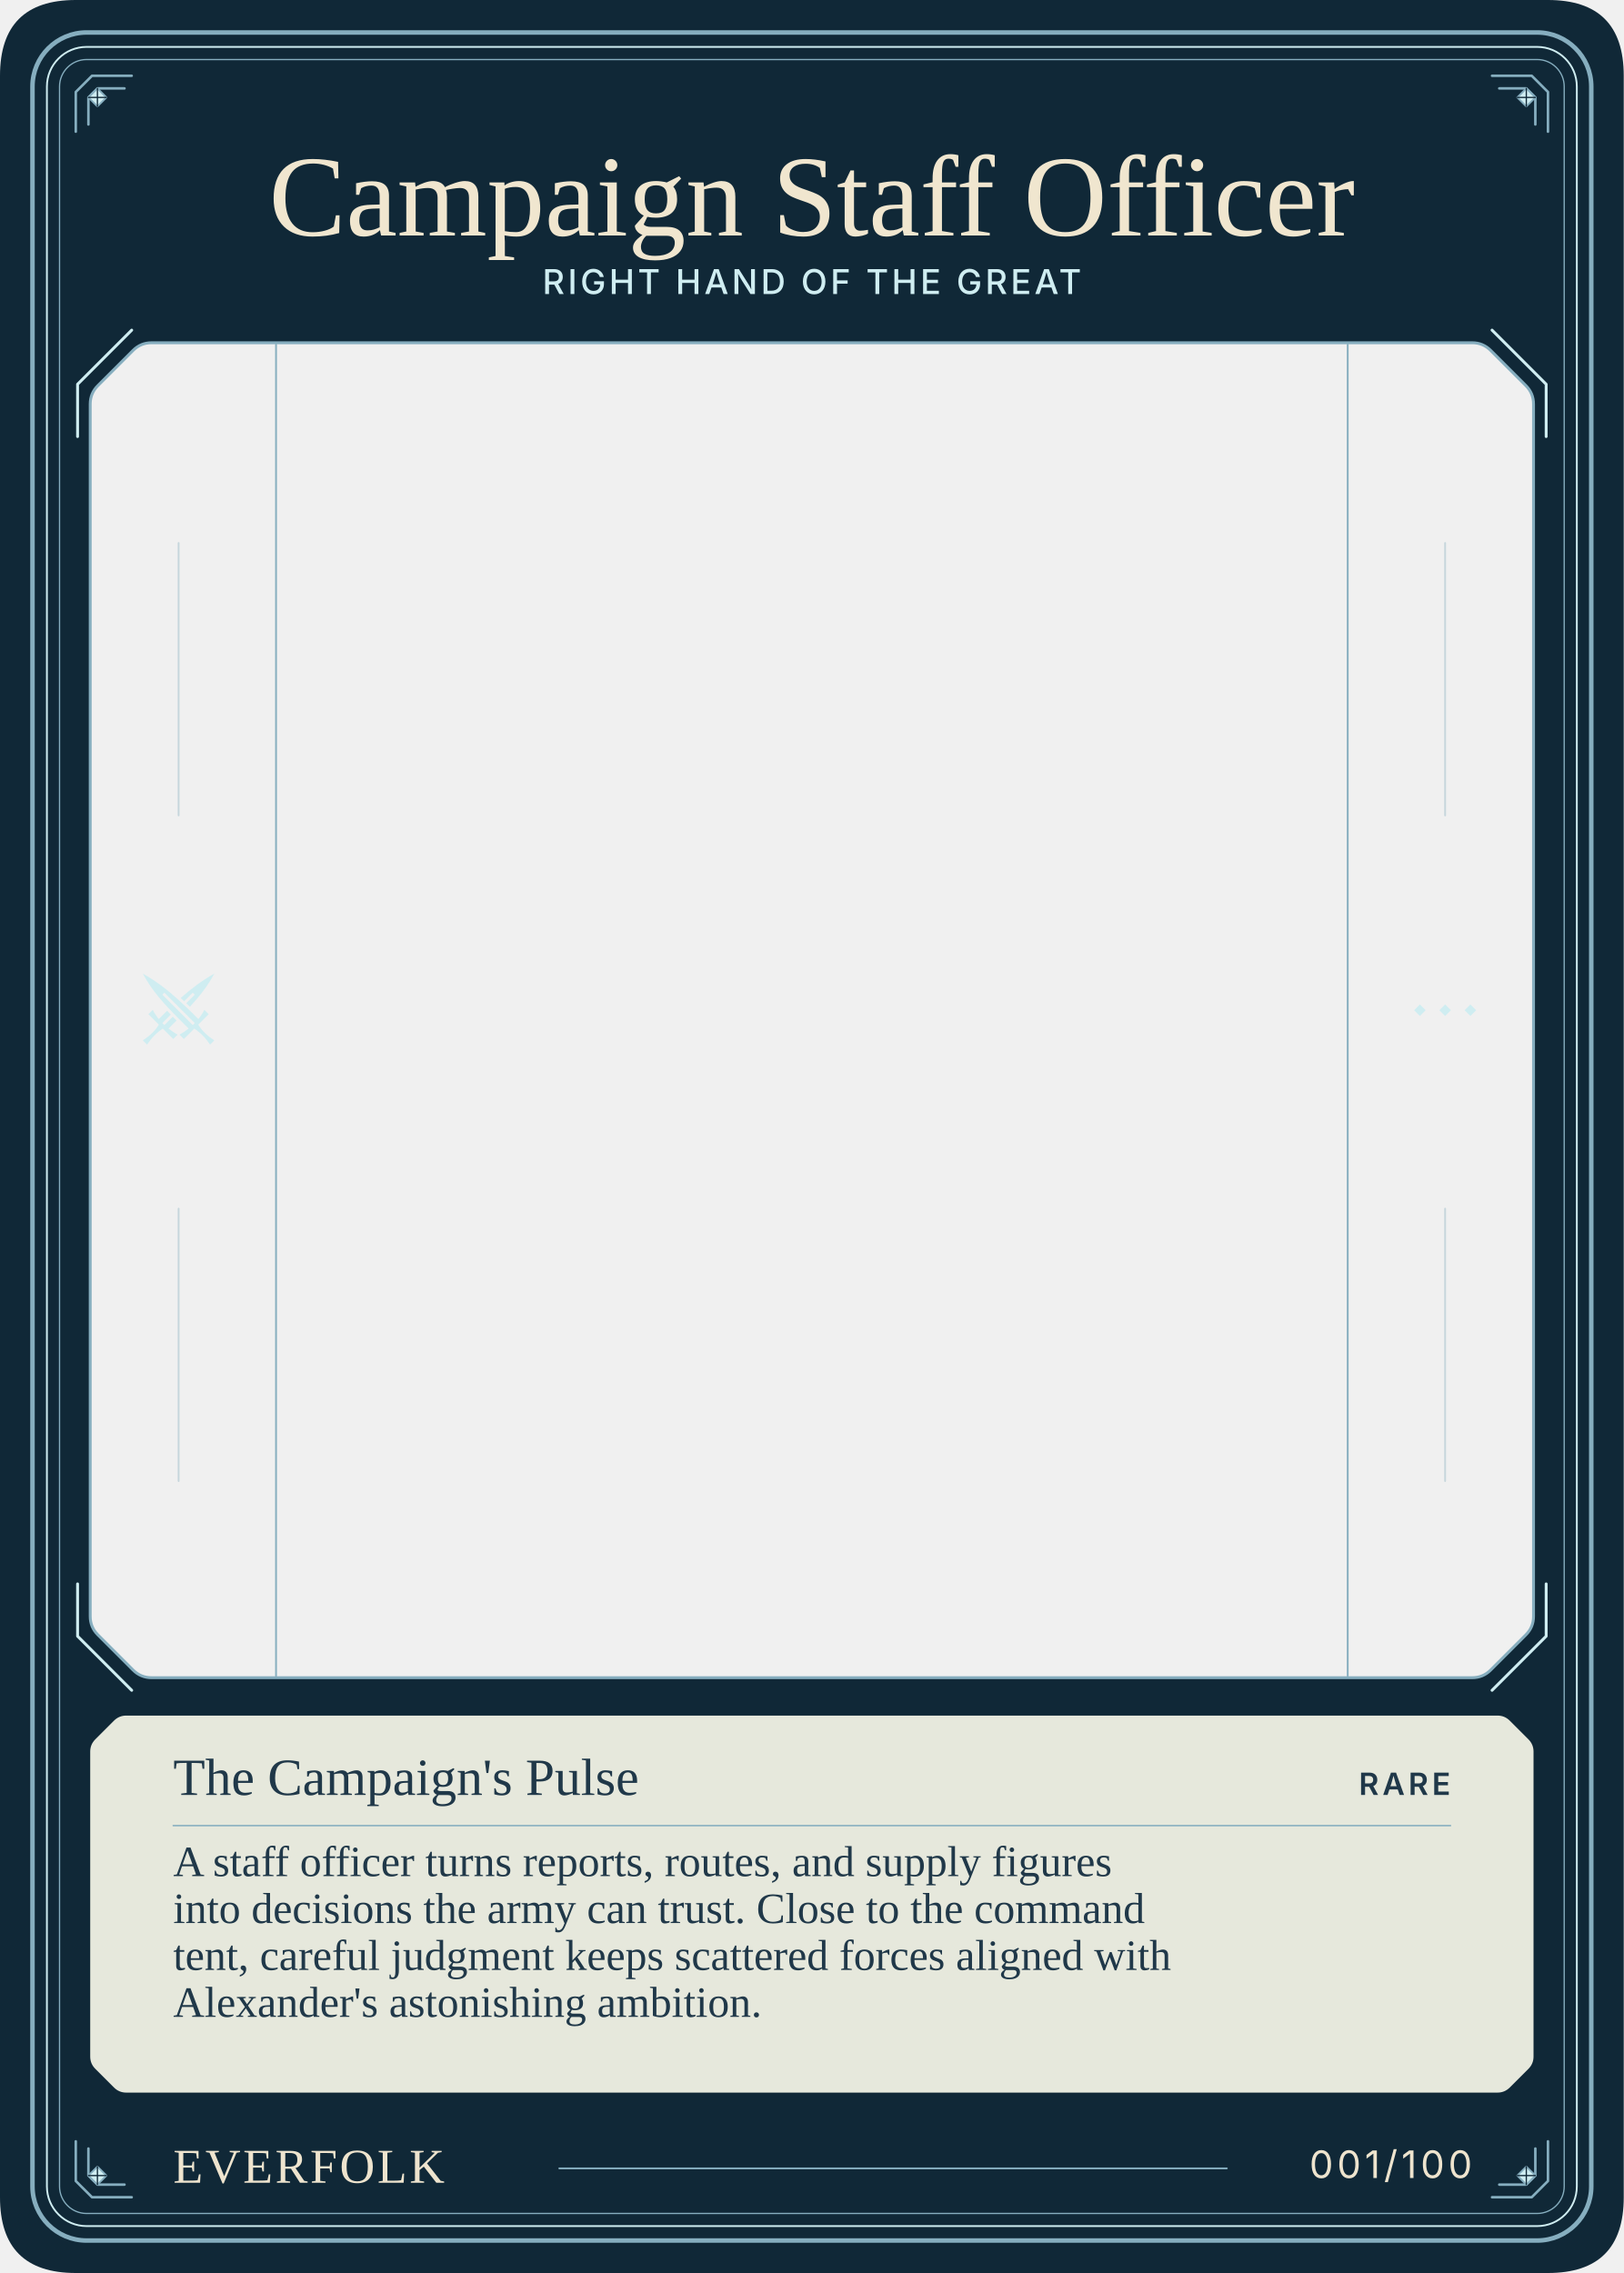
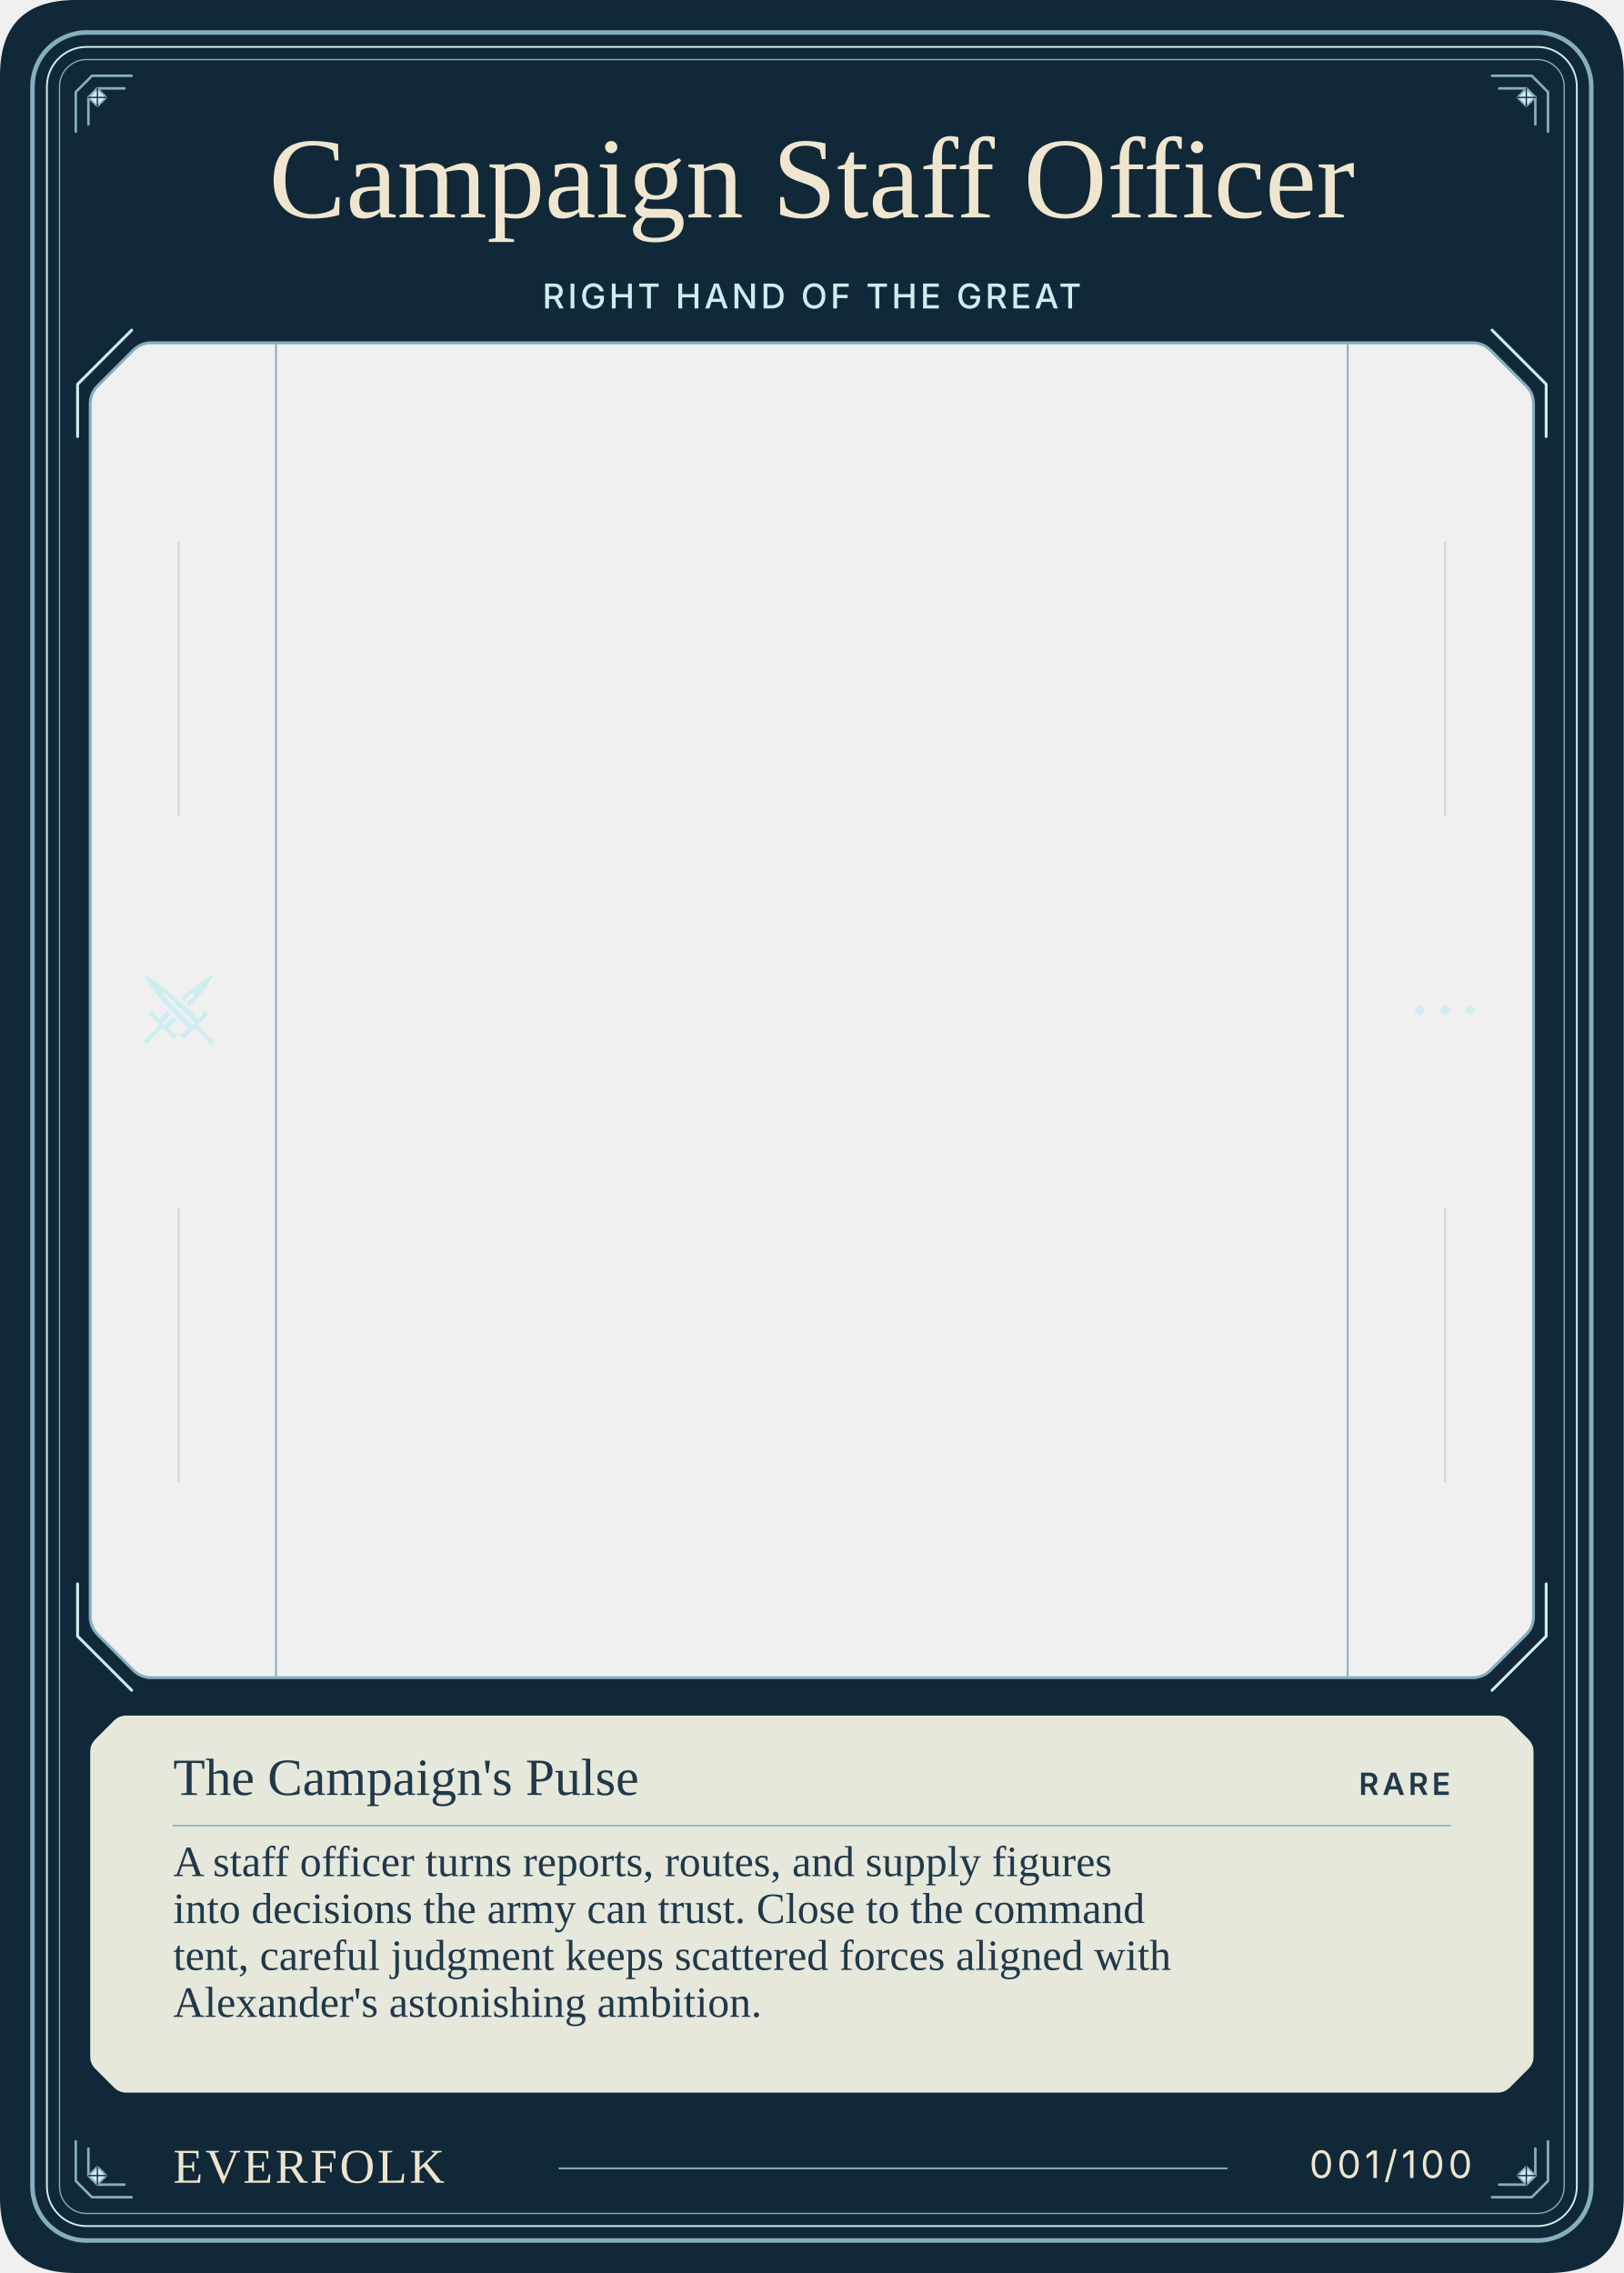
<svg xmlns="http://www.w3.org/2000/svg" width="900" height="1260" viewBox="0 0 900 1260">
  <defs>
    <clipPath id="Card_clip">
      <rect x="0" y="0" width="900" height="1260" rx="42" fill="white" stroke="none" stroke-width="1" />
    </clipPath>
    <clipPath id="Art_clip">
      <path d="M73.757 194.243Q78 190 84 190L816 190Q822 190 826.243 194.243L845.757 213.757Q850 218 850 224L850 896Q850 902 845.757 906.243L826.243 925.757Q822 930 816 930L84 930Q78 930 73.757 925.757L54.243 906.243Q50 902 50 896L50 224Q50 218 54.243 213.757Z" fill="white" stroke="none" stroke-width="1" stroke-linejoin="round" stroke-linecap="round" />
    </clipPath>
    <linearGradient id="Legend_top" x1="0" y1="0" x2="0" y2="240" gradientUnits="userSpaceOnUse">
      <stop offset="0" stop-color="#07110f" stop-opacity=".7" />
      <stop offset="1" stop-color="#07110f" stop-opacity="0" />
    </linearGradient>
    <linearGradient id="Legend_bottom" x1="0" y1="920" x2="0" y2="1260" gradientUnits="userSpaceOnUse">
      <stop offset="0" stop-color="#07110f" stop-opacity="0" />
      <stop offset=".25" stop-color="#07110f" stop-opacity=".78" />
      <stop offset="1" stop-color="#07110f" stop-opacity=".96" />
    </linearGradient>
    <radialGradient id="Aura">
      <stop offset="0" stop-color="#ffd56d" stop-opacity=".42" />
      <stop offset=".58" stop-color="#dbab44" stop-opacity=".13" />
      <stop offset="1" stop-color="#dbab44" stop-opacity="0" />
    </radialGradient>
    <linearGradient id="Gold" x1="0" y1="0" x2="0" y2="1">
      <stop offset="0" stop-color="#fff1bf" />
      <stop offset=".5" stop-color="#d8ac57" />
      <stop offset="1" stop-color="#ffdf8a" />
    </linearGradient>
  </defs>
  <g id="Standard_frame" data-name="RARE / silver-blue, faceted gems, chamfer brackets">
    <path d="M42 0H858Q900 0 900 42V1218Q900 1260 858 1260H42Q0 1260 0 1218V42Q0 0 42 0Z M73.757 194.243Q78 190 84 190L816 190Q822 190 826.243 194.243L845.757 213.757Q850 218 850 224L850 896Q850 902 845.757 906.243L826.243 925.757Q822 930 816 930L84 930Q78 930 73.757 925.757L54.243 906.243Q50 902 50 896L50 224Q50 218 54.243 213.757Z" fill="#102837" stroke="none" stroke-width="0" stroke-linejoin="round" stroke-linecap="round" fill-rule="evenodd" />
    <rect x="18" y="18" width="864" height="1224" rx="30" fill="none" stroke="#86aebf" stroke-width="2.5" />
    <rect x="26" y="26" width="848" height="1208" rx="22" fill="none" stroke="#cfedf1" stroke-width="1" />
    <rect x="33" y="33" width="834" height="1194" rx="15" fill="none" stroke="#86aebf" stroke-width="0.7" />
    <g id="Rarity_corner_ornaments" data-name="Rarity / silver-blue, faceted gems, chamfer brackets">
      <g transform="translate(42 42)">
        <path d="M0 31V9L9 0H31M7 27V12L12 7H27" fill="none" stroke="#86aebf" stroke-width="1.4" stroke-linejoin="round" stroke-linecap="round" />
        <path d="M12 7L17 12L12 17L7 12Z" fill="#cfedf1" stroke="#86aebf" stroke-width="1" stroke-linejoin="round" stroke-linecap="round" />
        <path d="M12 7V17M7 12H17" fill="none" stroke="#102837" stroke-width="0.7" stroke-linejoin="round" stroke-linecap="round" />
      </g>
      <g transform="translate(858 42) scale(-1 1)">
        <path d="M0 31V9L9 0H31M7 27V12L12 7H27" fill="none" stroke="#86aebf" stroke-width="1.4" stroke-linejoin="round" stroke-linecap="round" />
        <path d="M12 7L17 12L12 17L7 12Z" fill="#cfedf1" stroke="#86aebf" stroke-width="1" stroke-linejoin="round" stroke-linecap="round" />
        <path d="M12 7V17M7 12H17" fill="none" stroke="#102837" stroke-width="0.7" stroke-linejoin="round" stroke-linecap="round" />
      </g>
      <g transform="translate(42 1218) scale(1 -1)">
        <path d="M0 31V9L9 0H31M7 27V12L12 7H27" fill="none" stroke="#86aebf" stroke-width="1.4" stroke-linejoin="round" stroke-linecap="round" />
        <path d="M12 7L17 12L12 17L7 12Z" fill="#cfedf1" stroke="#86aebf" stroke-width="1" stroke-linejoin="round" stroke-linecap="round" />
        <path d="M12 7V17M7 12H17" fill="none" stroke="#102837" stroke-width="0.7" stroke-linejoin="round" stroke-linecap="round" />
      </g>
      <g transform="translate(858 1218) scale(-1 -1)">
        <path d="M0 31V9L9 0H31M7 27V12L12 7H27" fill="none" stroke="#86aebf" stroke-width="1.4" stroke-linejoin="round" stroke-linecap="round" />
        <path d="M12 7L17 12L12 17L7 12Z" fill="#cfedf1" stroke="#86aebf" stroke-width="1" stroke-linejoin="round" stroke-linecap="round" />
        <path d="M12 7V17M7 12H17" fill="none" stroke="#102837" stroke-width="0.7" stroke-linejoin="round" stroke-linecap="round" />
      </g>
    </g>
    <path d="M73.757 194.243Q78 190 84 190L816 190Q822 190 826.243 194.243L845.757 213.757Q850 218 850 224L850 896Q850 902 845.757 906.243L826.243 925.757Q822 930 816 930L84 930Q78 930 73.757 925.757L54.243 906.243Q50 902 50 896L50 224Q50 218 54.243 213.757Z" fill="none" stroke="#86aebf" stroke-width="1.6" stroke-linejoin="round" stroke-linecap="round" />
    <path d="M63.172 953.828Q66 951 70 951L830 951Q834 951 836.828 953.828L847.172 964.172Q850 967 850 971L850 1140Q850 1144 847.172 1146.828L836.828 1157.172Q834 1160 830 1160L70 1160Q66 1160 63.172 1157.172L52.828 1146.828Q50 1144 50 1140L50 971Q50 967 52.828 964.172Z" fill="#e6e8dc" stroke="none" stroke-width="1" stroke-linejoin="round" stroke-linecap="round" />
    <path d="M96 1012L804 1012" fill="none" stroke="#86aebf" stroke-width="0.8" stroke-linejoin="round" stroke-linecap="round" />
    <path d="M153 191L153 929" fill="none" stroke="#86aebf" stroke-width="1" stroke-linejoin="round" stroke-linecap="round" />
    <path d="M747 191L747 929" fill="none" stroke="#86aebf" stroke-width="1" stroke-linejoin="round" stroke-linecap="round" />
  </g>
  <g id="Portrait_inlay_ornaments" data-name="Portrait inlay / rank and figure emblems">
    <path d="M99 301L99 452" fill="none" stroke="#86aebf" stroke-width="1" stroke-linejoin="round" stroke-linecap="round" opacity=".4" />
    <path d="M99 670L99 821" fill="none" stroke="#86aebf" stroke-width="1" stroke-linejoin="round" stroke-linecap="round" opacity=".4" />
    <path d="M801 301L801 452" fill="none" stroke="#86aebf" stroke-width="1" stroke-linejoin="round" stroke-linecap="round" opacity=".4" />
    <path d="M801 670L801 821" fill="none" stroke="#86aebf" stroke-width="1" stroke-linejoin="round" stroke-linecap="round" opacity=".4" />
    <g id="Emblem_alexander" data-name="Figure emblem / alexander" transform="translate(77.5 538.5) scale(0.08398438)">
      <g fill="#cfedf1" transform="translate(0 0)">
        <path fill="#cfedf1" d="M19.75 14.438c59.538 112.29 142.51 202.35 232.28 292.718l3.626 3.75.063-.062c21.827 21.93 44.04 43.923 66.405 66.25-18.856 14.813-38.974 28.2-59.938 40.312l28.532 28.53 68.717-68.717c42.337 27.636 76.286 63.646 104.094 105.81l28.064-28.06c-42.47-27.493-79.74-60.206-106.03-103.876l68.936-68.938-28.53-28.53c-11.115 21.853-24.413 42.015-39.47 60.593-43.852-43.8-86.462-85.842-130.125-125.47-.224-.203-.432-.422-.656-.625C183.624 122.75 108.515 63.91 19.75 14.437zm471.875 0c-83.038 46.28-154.122 100.78-221.97 161.156l22.814 21.562 56.81-56.812 13.22 13.187-56.438 56.44 24.594 23.186c61.802-66.92 117.6-136.92 160.97-218.72zm-329.53 125.906l200.56 200.53c-4.36 4.443-8.84 8.793-13.405 13.032L148.875 153.53l13.22-13.186zm-76.69 113.28l-28.5 28.532 68.907 68.906c-26.29 43.673-63.53 76.414-106 103.907l28.063 28.06c27.807-42.164 61.758-78.174 104.094-105.81l68.718 68.717 28.53-28.53c-20.962-12.113-41.08-25.5-59.937-40.313 17.865-17.83 35.61-35.433 53.157-52.97l-24.843-25.655-55.47 55.467c-4.565-4.238-9.014-8.62-13.374-13.062l55.844-55.844-24.53-25.374c-18.28 17.856-36.602 36.06-55.158 54.594-15.068-18.587-28.38-38.758-39.5-60.625z" />
      </g>
    </g>
    <g id="Rank_marks" data-name="Rarity / 3 rank marks">
      <path d="M787 556.8L790.2 560L787 563.2L783.8 560Z" fill="#cfedf1" stroke="none" stroke-width="1" stroke-linejoin="round" stroke-linecap="round" />
      <path d="M801 556.8L804.2 560L801 563.2L797.8 560Z" fill="#cfedf1" stroke="none" stroke-width="1" stroke-linejoin="round" stroke-linecap="round" />
      <path d="M815 556.8L818.2 560L815 563.2L811.8 560Z" fill="#cfedf1" stroke="none" stroke-width="1" stroke-linejoin="round" stroke-linecap="round" />
    </g>
  </g>
  <path d="M43 242V213L73 183M857 242V213L827 183M43 878V907L73 937M857 878V907L827 937" fill="none" stroke="#cfedf1" stroke-width="1.6" stroke-linejoin="round" stroke-linecap="round" />
  <g id="Card_text_live" data-name="Card / editable type">
-     <text id="Card_title_live" data-name="Card title live" x="450" y="130.52" font-family="Source Serif 4" font-size="64" font-weight="400" fill="#f0e6cf" text-anchor="middle">
-       <tspan x="450" y="130.52">Campaign Staff Officer</tspan>
+     <text id="Card_title_live" data-name="Card title live" x="450" y="120.52" font-family="Source Serif 4" font-size="64" font-weight="400" fill="#f0e6cf" text-anchor="middle">
+       <tspan x="450" y="120.52">Campaign Staff Officer</tspan>
    </text>
-     <text id="Card_subtitle_live" data-name="Card subtitle live" x="450" y="163" font-family="Inter" font-size="19" font-weight="500" fill="#cfedf1" text-anchor="middle" letter-spacing="1.75">
-       <tspan x="450" y="163">RIGHT HAND OF THE GREAT</tspan>
+     <text id="Card_subtitle_live" data-name="Card subtitle live" x="450" y="171" font-family="Inter" font-size="19" font-weight="500" fill="#cfedf1" text-anchor="middle" letter-spacing="1.75">
+       <tspan x="450" y="171">RIGHT HAND OF THE GREAT</tspan>
    </text>
    <text id="Biography_title_live" data-name="Biography title live" x="96" y="995" font-family="Source Serif 4" font-size="29" font-weight="400" fill="#203849" text-anchor="start">
      <tspan x="96" y="995">The Campaign's Pulse</tspan>
    </text>
    <text id="Biography_live" data-name="Biography / editable paragraph" font-family="Source Serif 4" font-size="24" fill="#203849">
      <tspan x="96" y="1040">A staff officer turns reports, routes, and supply figures</tspan>
      <tspan x="96" y="1066">into decisions the army can trust. Close to the command</tspan>
      <tspan x="96" y="1092">tent, careful judgment keeps scattered forces aligned with</tspan>
      <tspan x="96" y="1118">Alexander's astonishing ambition.</tspan>
    </text>
    <text id="Rarity_live" data-name="Rarity live" x="804" y="995" font-family="Inter" font-size="17" font-weight="600" fill="#203849" text-anchor="end" letter-spacing="2">
      <tspan x="804" y="995">RARE</tspan>
    </text>
    <text id="Everfolk_brand_live" data-name="Everfolk brand live" x="96" y="1209.972" font-family="Source Serif 4" font-size="27" font-weight="400" fill="#eee4ce" text-anchor="start" letter-spacing="1.35">
      <tspan x="96" y="1209.972">EVERFOLK</tspan>
    </text>
    <text id="Edition_number_live" data-name="Edition number live" x="816" y="1207.344" font-family="Inter" font-size="21" font-weight="400" fill="#eee4ce" text-anchor="end" letter-spacing="2.1">
      <tspan x="816" y="1207.344">001/100</tspan>
    </text>
  </g>
  <path d="M310 1202L680 1202" fill="none" stroke="#86aebf" stroke-width="1" stroke-linejoin="round" stroke-linecap="round" />
</svg>
